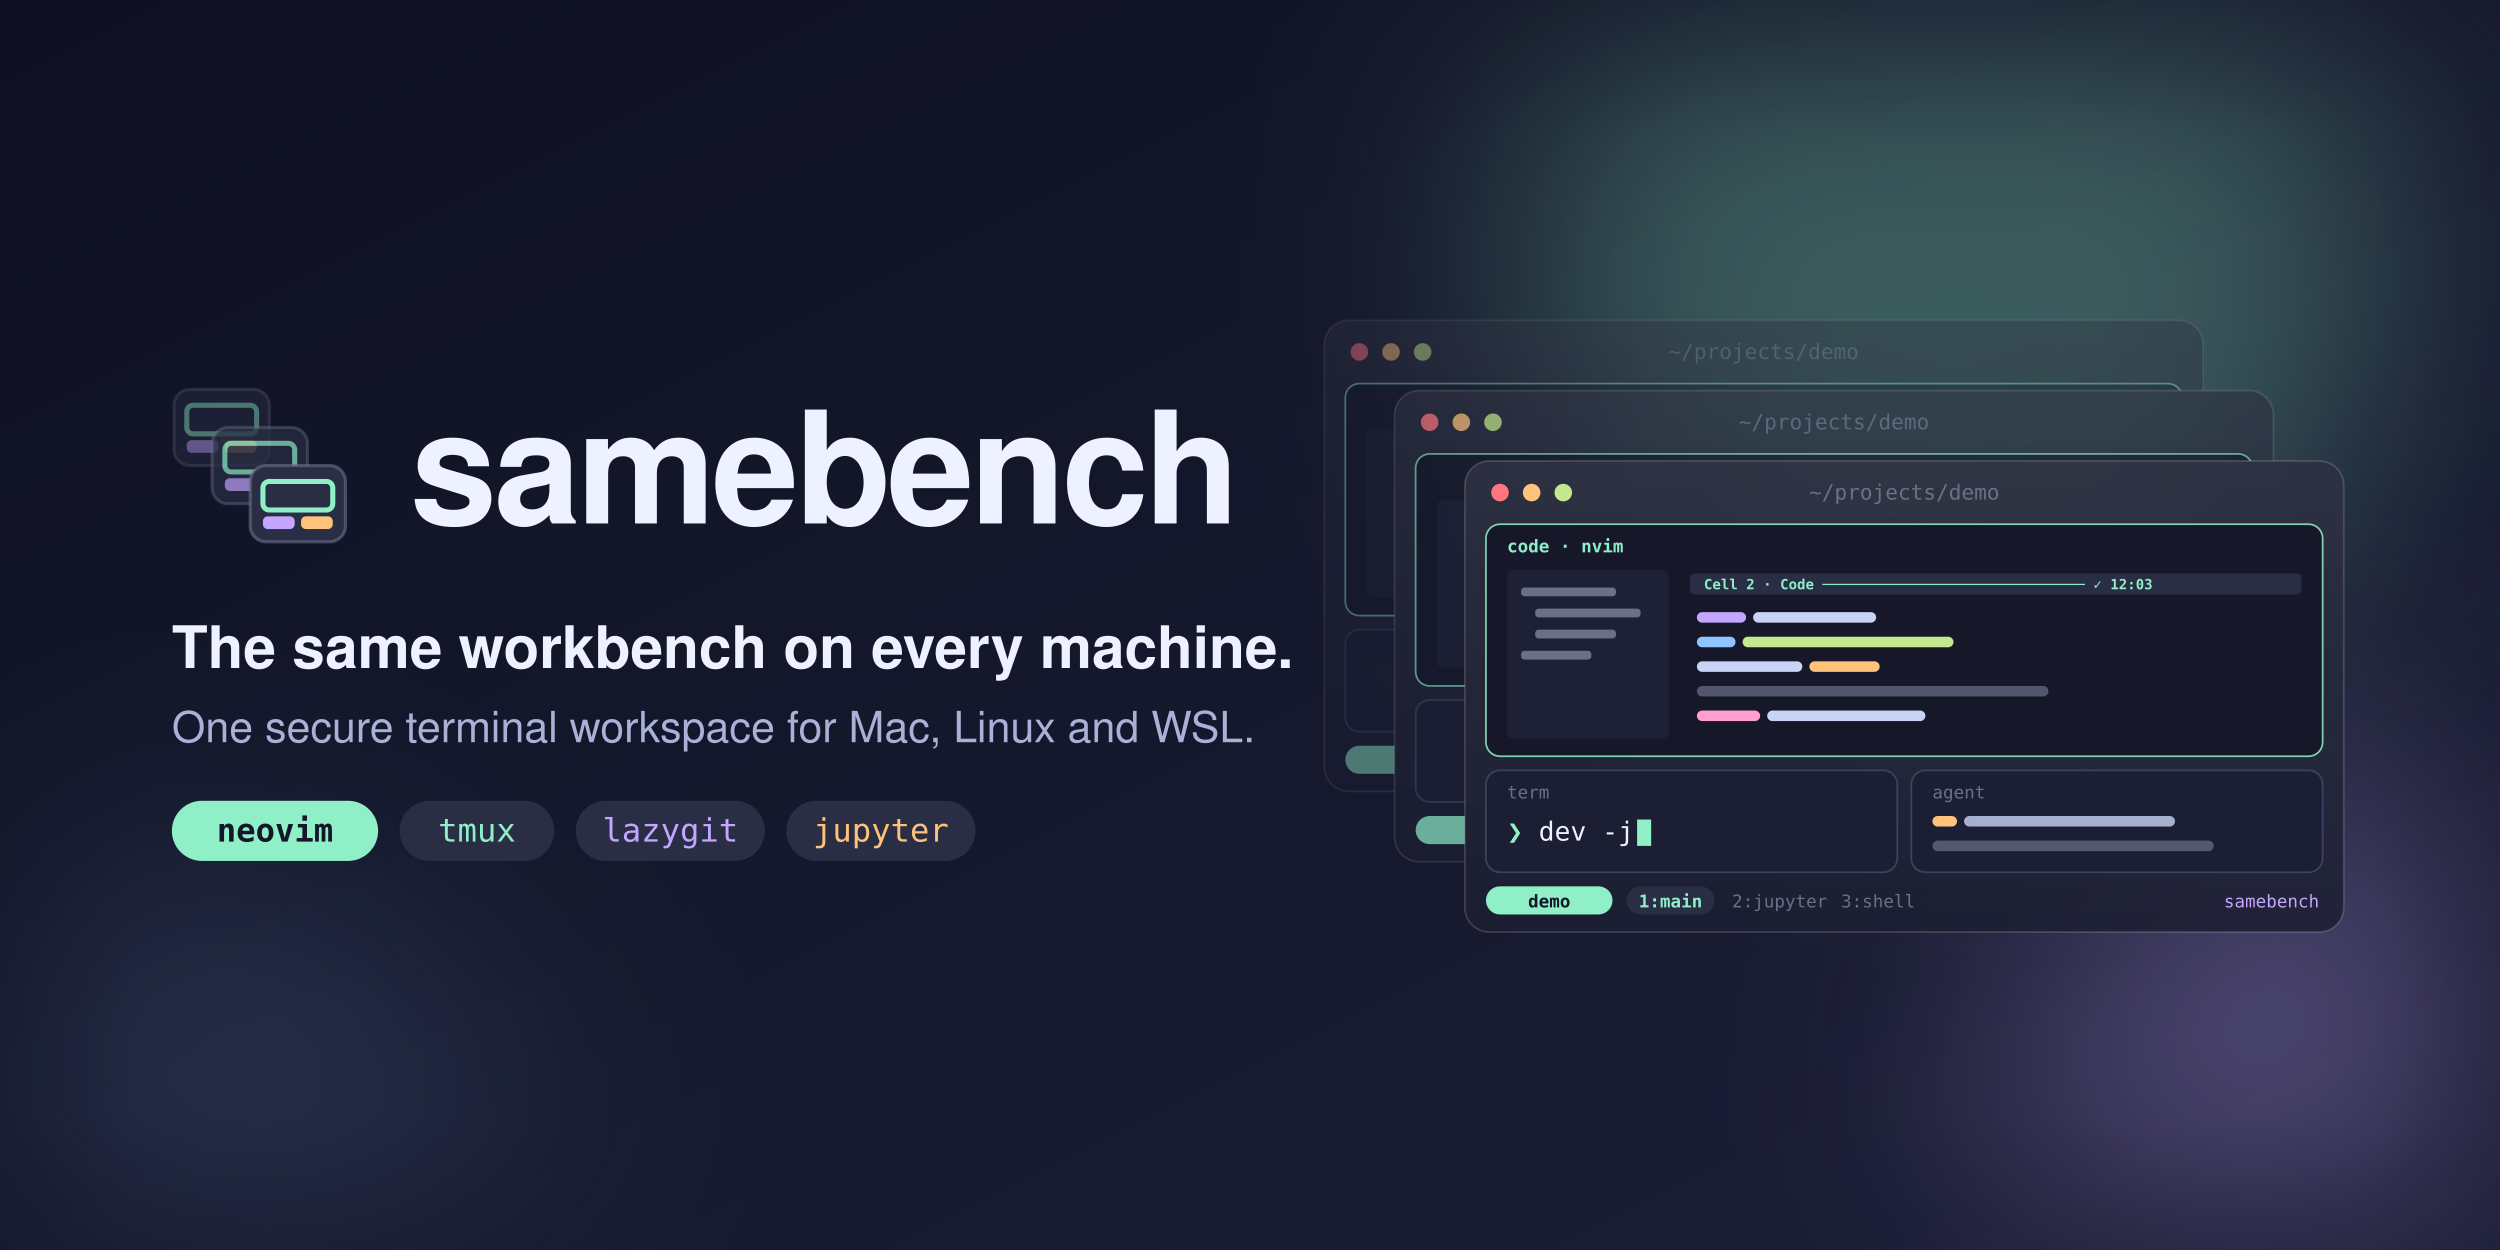
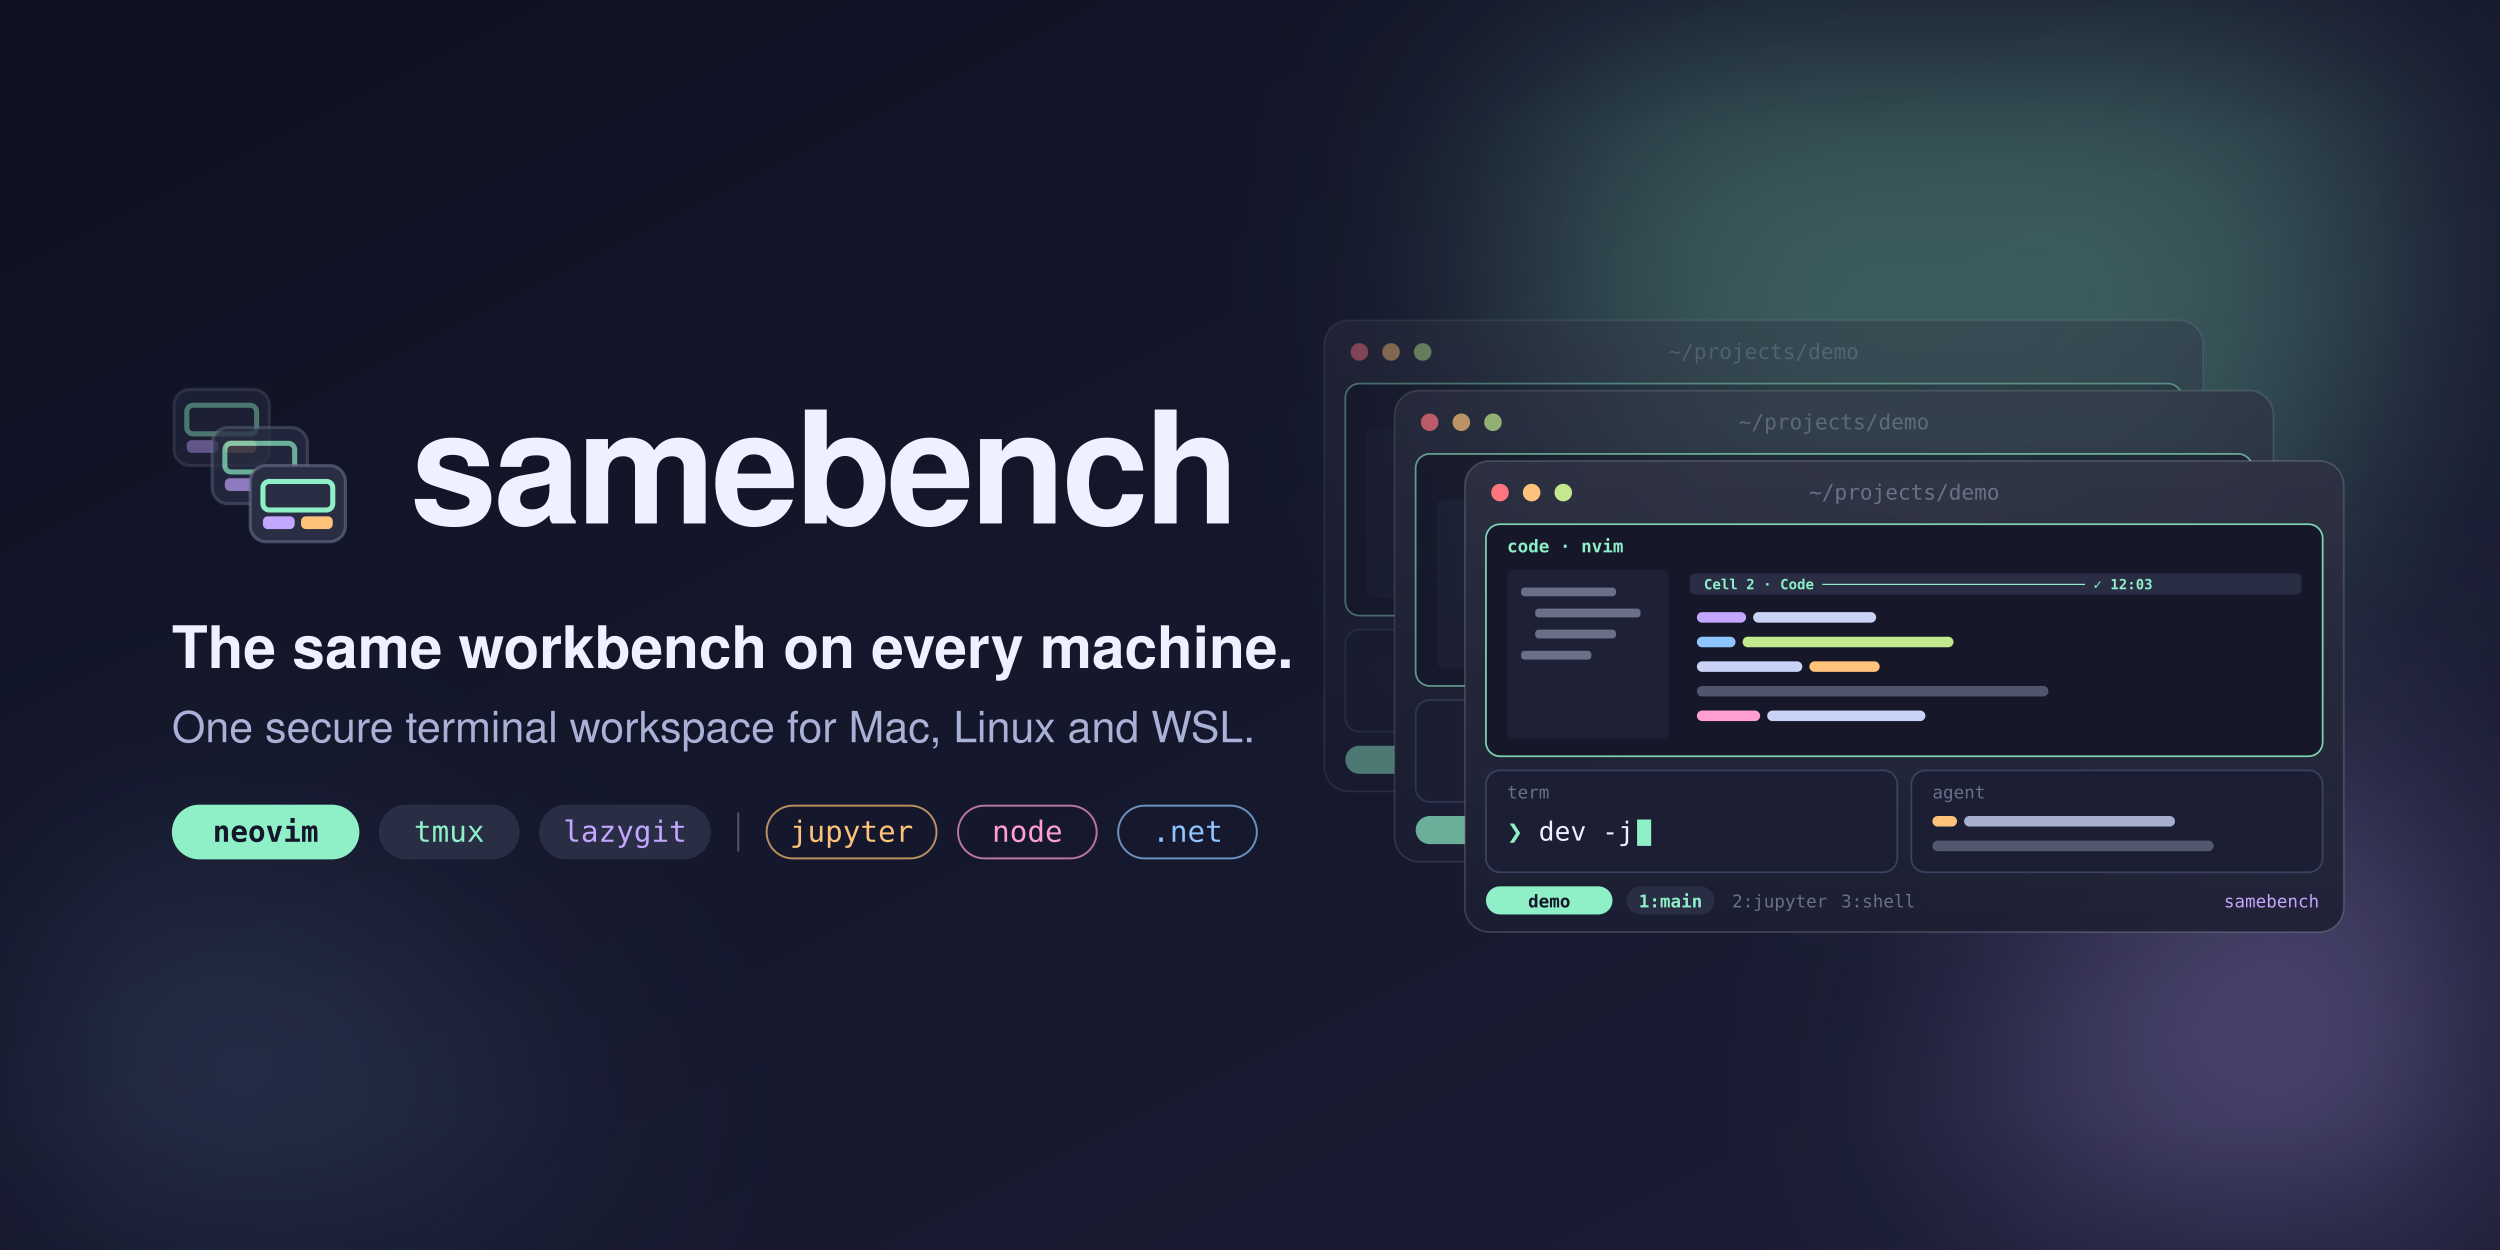
<svg xmlns="http://www.w3.org/2000/svg" width="1280" height="640" viewBox="0 0 1280 640" role="img" aria-labelledby="t d">
  <defs>
    <linearGradient id="bg" x1="0" y1="0" x2="1" y2="1">
      <stop offset="0" stop-color="#0f1122" />
      <stop offset="1" stop-color="#1b1e36" />
    </linearGradient>
    <filter id="blur" x="-50%" y="-50%" width="200%" height="200%">
      <feGaussianBlur stdDeviation="70" />
    </filter>
    <linearGradient id="glass" x1="0" y1="0" x2="0" y2="1">
      <stop offset="0" stop-color="#ffffff" stop-opacity="0.10" />
      <stop offset="1" stop-color="#ffffff" stop-opacity="0.03" />
    </linearGradient>
    <clipPath id="behind">
      <path clip-rule="evenodd" d="M-2 -2 H502 V270 H-2 Z M54 40 H542 V310 H40 V54 A14 14 0 0 1 54 40 Z" />
    </clipPath>
    <g id="shell">
      <rect width="500" height="268" rx="14" fill="#14162a" opacity="0.86" />
      <rect width="500" height="268" rx="14" fill="url(#glass)" stroke="#ffffff" stroke-opacity="0.16" />
      <circle cx="20" cy="18" r="5" fill="#ff757f" />
      <circle cx="38" cy="18" r="5" fill="#ffc27a" />
      <circle cx="56" cy="18" r="5" fill="#c3e88d" />
      <text x="250" y="22" text-anchor="middle" font-family="ui-monospace, SFMono-Regular, Menlo, Consolas, monospace" font-size="12" fill="#6b7089">~/projects/demo</text>
      <rect x="12" y="36" width="476" height="132" rx="8" fill="#16182a" stroke="#8ff0c8" stroke-opacity="0.85" />
      <rect x="24" y="62" width="92" height="96" rx="4" fill="#1e2136" />
      <rect x="12" y="176" width="234" height="58" rx="8" fill="#1c1f33" stroke="#3b4261" />
      <rect x="12" y="242" width="72" height="16" rx="8" fill="#8ff0c8" />
    </g>
  </defs>
  <rect width="1280" height="640" fill="url(#bg)" />
  <circle cx="1000" cy="130" r="220" fill="#8ff0c8" opacity="0.32" filter="url(#blur)" />
  <circle cx="1210" cy="590" r="190" fill="#c3a6ff" opacity="0.32" filter="url(#blur)" />
  <circle cx="90" cy="640" r="190" fill="#8ec5ff" opacity="0.16" filter="url(#blur)" />
  <g transform="translate(133 240) scale(1.625)">
    <g transform="translate(-27 -25)" opacity="0.45">
      <rect width="30" height="24" rx="5" fill="#2a2e45" stroke="#6b7089" stroke-opacity="0.6" />
      <rect x="4" y="5" width="22" height="9" rx="2" fill="none" stroke="#8ff0c8" stroke-width="1.6" />
      <rect x="4" y="16" width="10" height="4" rx="1.5" fill="#c3a6ff" />
      <rect x="16" y="16" width="10" height="4" rx="1.5" fill="#ffc27a" />
    </g>
    <g transform="translate(-15 -13)" opacity="0.7">
      <rect width="30" height="24" rx="5" fill="#2a2e45" stroke="#6b7089" stroke-opacity="0.6" />
      <rect x="4" y="5" width="22" height="9" rx="2" fill="none" stroke="#8ff0c8" stroke-width="1.6" />
      <rect x="4" y="16" width="10" height="4" rx="1.5" fill="#c3a6ff" />
      <rect x="16" y="16" width="10" height="4" rx="1.5" fill="#ffc27a" />
    </g>
    <g transform="translate(-3 -1)" opacity="1">
      <rect width="30" height="24" rx="5" fill="#2a2e45" stroke="#6b7089" stroke-opacity="0.6" />
      <rect x="4" y="5" width="22" height="9" rx="2" fill="none" stroke="#8ff0c8" stroke-width="1.6" />
      <rect x="4" y="16" width="10" height="4" rx="1.5" fill="#c3a6ff" />
      <rect x="16" y="16" width="10" height="4" rx="1.5" fill="#ffc27a" />
    </g>
  </g>
  <text x="210" y="268" font-family="-apple-system, 'Segoe UI', Helvetica, Arial, sans-serif" font-size="80" font-weight="700" fill="#eef1ff" letter-spacing="-2">samebench</text>
  <text x="88" y="342" font-family="-apple-system, 'Segoe UI', Helvetica, Arial, sans-serif" font-size="30" font-weight="600" fill="#eef1ff">The same workbench on every machine.</text>
  <text x="88" y="380" font-family="-apple-system, 'Segoe UI', Helvetica, Arial, sans-serif" font-size="22" fill="#a9b1d6">One secure terminal workspace for Mac, Linux and WSL.</text>
-   <g transform="translate(88 410) scale(1.1)" font-family="ui-monospace, SFMono-Regular, Menlo, Consolas, monospace" font-size="15">
+   <g transform="translate(88 412)" font-family="ui-monospace, SFMono-Regular, Menlo, Consolas, monospace" font-size="15">
    <rect x="0" y="0" width="96" height="28" rx="14" fill="#8ff0c8" />
    <text x="48" y="19" text-anchor="middle" fill="#14162a" font-weight="700">neovim</text>
    <rect x="106" y="0" width="72" height="28" rx="14" fill="#2a2e45" />
    <text x="142" y="19" text-anchor="middle" fill="#8ff0c8">tmux</text>
    <rect x="188" y="0" width="88" height="28" rx="14" fill="#2a2e45" />
    <text x="232" y="19" text-anchor="middle" fill="#c3a6ff">lazygit</text>
-     <rect x="286" y="0" width="88" height="28" rx="14" fill="#2a2e45" />
-     <text x="330" y="19" text-anchor="middle" fill="#ffc27a">jupyter</text>
+     <line x1="290" y1="4" x2="290" y2="24" stroke="#6b7089" stroke-opacity="0.7" />
+     <rect x="304.5" y="0.5" width="87" height="27" rx="13.5" fill="none" stroke="#ffc27a" stroke-opacity="0.7" />
+     <text x="348" y="19" text-anchor="middle" fill="#ffc27a">jupyter</text>
+     <rect x="402.5" y="0.5" width="71" height="27" rx="13.5" fill="none" stroke="#ff9ecf" stroke-opacity="0.7" />
+     <text x="438" y="19" text-anchor="middle" fill="#ff9ecf">node</text>
+     <rect x="484.5" y="0.5" width="71" height="27" rx="13.5" fill="none" stroke="#8ec5ff" stroke-opacity="0.7" />
+     <text x="520" y="19" text-anchor="middle" fill="#8ec5ff">.net</text>
  </g>
  <g transform="translate(678 164) scale(0.9)" opacity="0.45" clip-path="url(#behind)">
    <use href="#shell" />
  </g>
  <g transform="translate(714 200) scale(0.9)" opacity="0.7" clip-path="url(#behind)">
    <use href="#shell" />
  </g>
  <g transform="translate(750 236) scale(0.9)">
    <rect width="500" height="268" rx="14" fill="#14162a" opacity="0.86" />
    <rect width="500" height="268" rx="14" fill="url(#glass)" stroke="#ffffff" stroke-opacity="0.16" />
    <circle cx="20" cy="18" r="5" fill="#ff757f" />
    <circle cx="38" cy="18" r="5" fill="#ffc27a" />
    <circle cx="56" cy="18" r="5" fill="#c3e88d" />
    <text x="250" y="22" text-anchor="middle" font-family="ui-monospace, SFMono-Regular, Menlo, Consolas, monospace" font-size="12" fill="#6b7089">~/projects/demo</text>
    <rect x="12" y="36" width="476" height="132" rx="8" fill="#16182a" stroke="#8ff0c8" stroke-opacity="0.85" />
    <text x="24" y="52" font-family="ui-monospace, SFMono-Regular, Menlo, Consolas, monospace" font-size="10" fill="#8ff0c8" font-weight="700">code · nvim</text>
    <rect x="24" y="62" width="92" height="96" rx="4" fill="#1e2136" />
    <g fill="#6b7089">
      <rect x="32" y="72" width="54" height="5" rx="2" />
      <rect x="40" y="84" width="60" height="5" rx="2" />
      <rect x="40" y="96" width="46" height="5" rx="2" />
      <rect x="32" y="108" width="40" height="5" rx="2" />
    </g>
    <rect x="128" y="64" width="348" height="12" rx="3" fill="#2a2e45" />
    <text x="136" y="73" font-family="ui-monospace, SFMono-Regular, Menlo, Consolas, monospace" font-size="8" fill="#8ff0c8" font-weight="700">Cell 2 · Code ─────────────────────────────── ✓ 12:03</text>
    <g>
      <rect x="132" y="86" width="28" height="6" rx="3" fill="#c3a6ff" />
      <rect x="164" y="86" width="70" height="6" rx="3" fill="#c8d3f5" />
      <rect x="132" y="100" width="22" height="6" rx="3" fill="#8ec5ff" />
      <rect x="158" y="100" width="120" height="6" rx="3" fill="#c3e88d" />
      <rect x="132" y="114" width="60" height="6" rx="3" fill="#c8d3f5" />
      <rect x="196" y="114" width="40" height="6" rx="3" fill="#ffc27a" />
      <rect x="132" y="128" width="200" height="6" rx="3" fill="#6b7089" opacity="0.7" />
      <rect x="132" y="142" width="36" height="6" rx="3" fill="#ff9ecf" />
      <rect x="172" y="142" width="90" height="6" rx="3" fill="#c8d3f5" />
    </g>
    <rect x="12" y="176" width="234" height="58" rx="8" fill="#1c1f33" stroke="#3b4261" />
    <text x="24" y="192" font-family="ui-monospace, SFMono-Regular, Menlo, Consolas, monospace" font-size="10" fill="#6b7089">term</text>
    <text x="24" y="216" font-family="ui-monospace, SFMono-Regular, Menlo, Consolas, monospace" font-size="15" fill="#8ff0c8">❯</text>
    <text x="42" y="216" font-family="ui-monospace, SFMono-Regular, Menlo, Consolas, monospace" font-size="15" fill="#eef1ff">dev -j</text>
    <rect x="98" y="204" width="8" height="15" fill="#8ff0c8" />
    <rect x="254" y="176" width="234" height="58" rx="8" fill="#1c1f33" stroke="#3b4261" />
    <text x="266" y="192" font-family="ui-monospace, SFMono-Regular, Menlo, Consolas, monospace" font-size="10" fill="#6b7089">agent</text>
    <g>
      <rect x="266" y="202" width="14" height="6" rx="3" fill="#ffc27a" />
      <rect x="284" y="202" width="120" height="6" rx="3" fill="#c8d3f5" opacity="0.8" />
      <rect x="266" y="216" width="160" height="6" rx="3" fill="#6b7089" opacity="0.7" />
    </g>
    <g font-family="ui-monospace, SFMono-Regular, Menlo, Consolas, monospace" font-size="10">
      <rect x="12" y="242" width="72" height="16" rx="8" fill="#8ff0c8" />
      <text x="48" y="254" text-anchor="middle" fill="#14162a" font-weight="700">demo</text>
      <rect x="92" y="242" width="50" height="16" rx="8" fill="#2a2e45" />
      <text x="117" y="254" text-anchor="middle" fill="#8ff0c8" font-weight="700">1:main</text>
      <text x="152" y="254" fill="#6b7089">2:jupyter</text>
      <text x="214" y="254" fill="#6b7089">3:shell</text>
      <text x="486" y="254" text-anchor="end" fill="#c3a6ff">samebench</text>
    </g>
  </g>
</svg>
